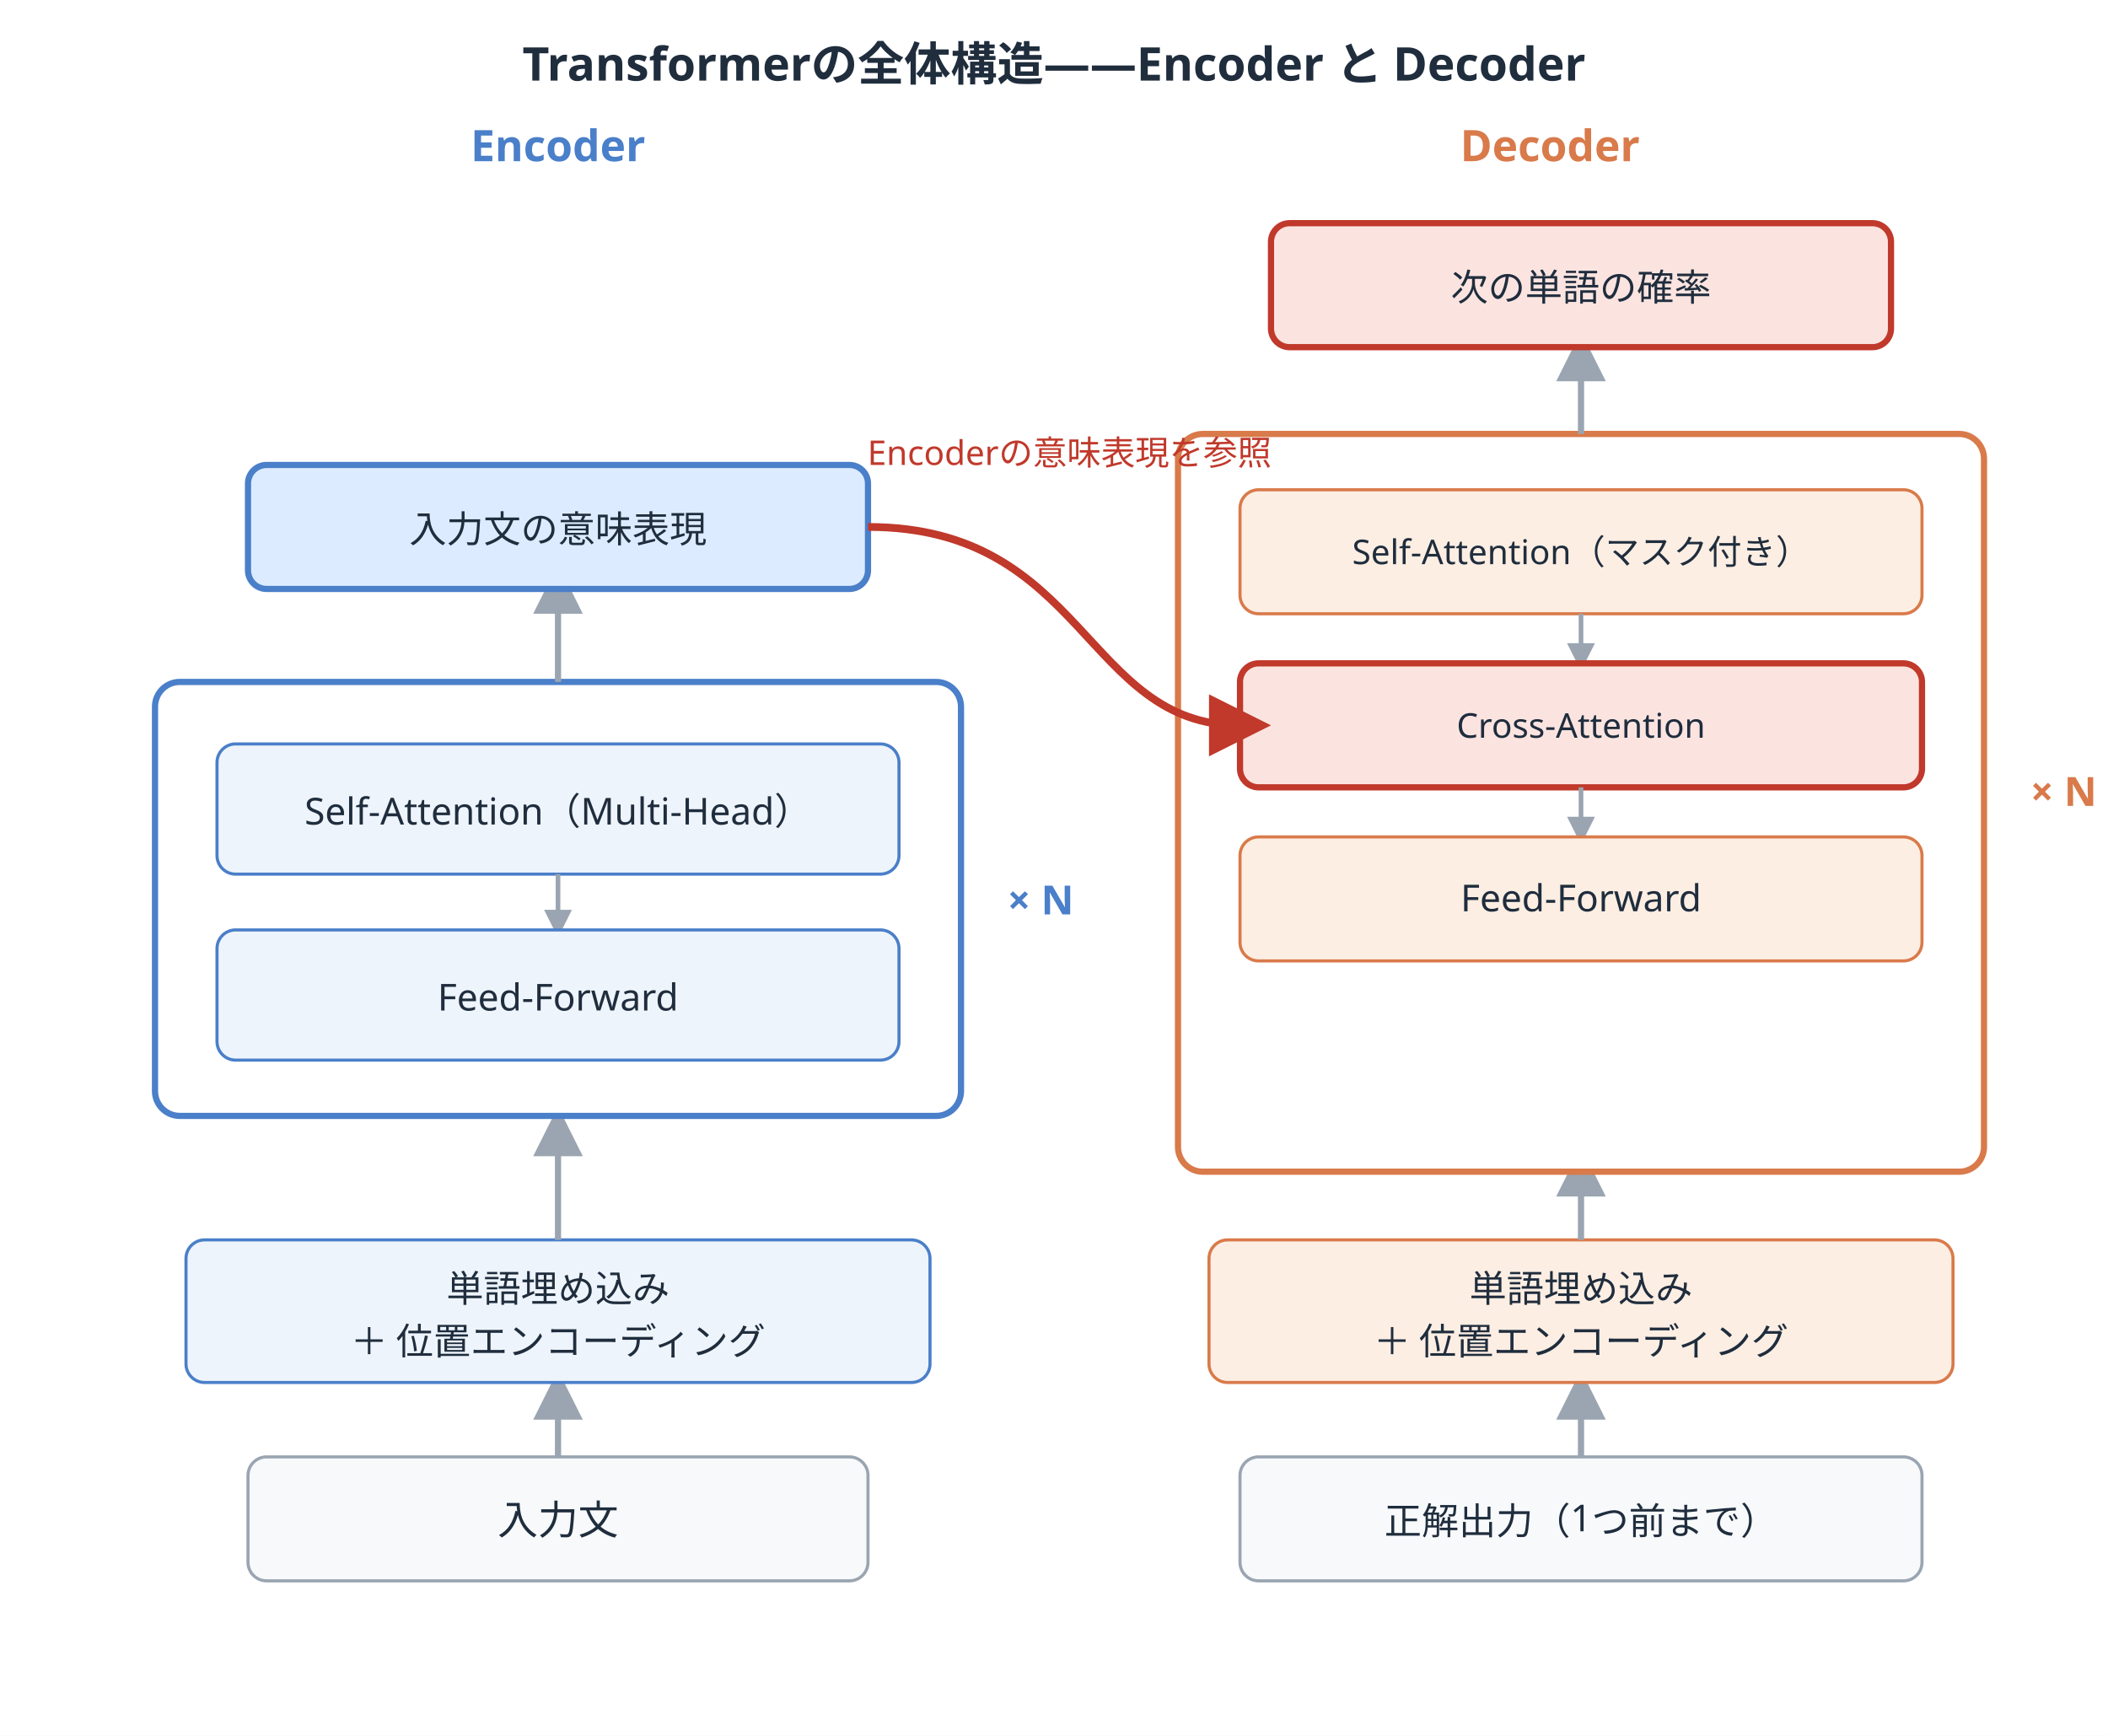
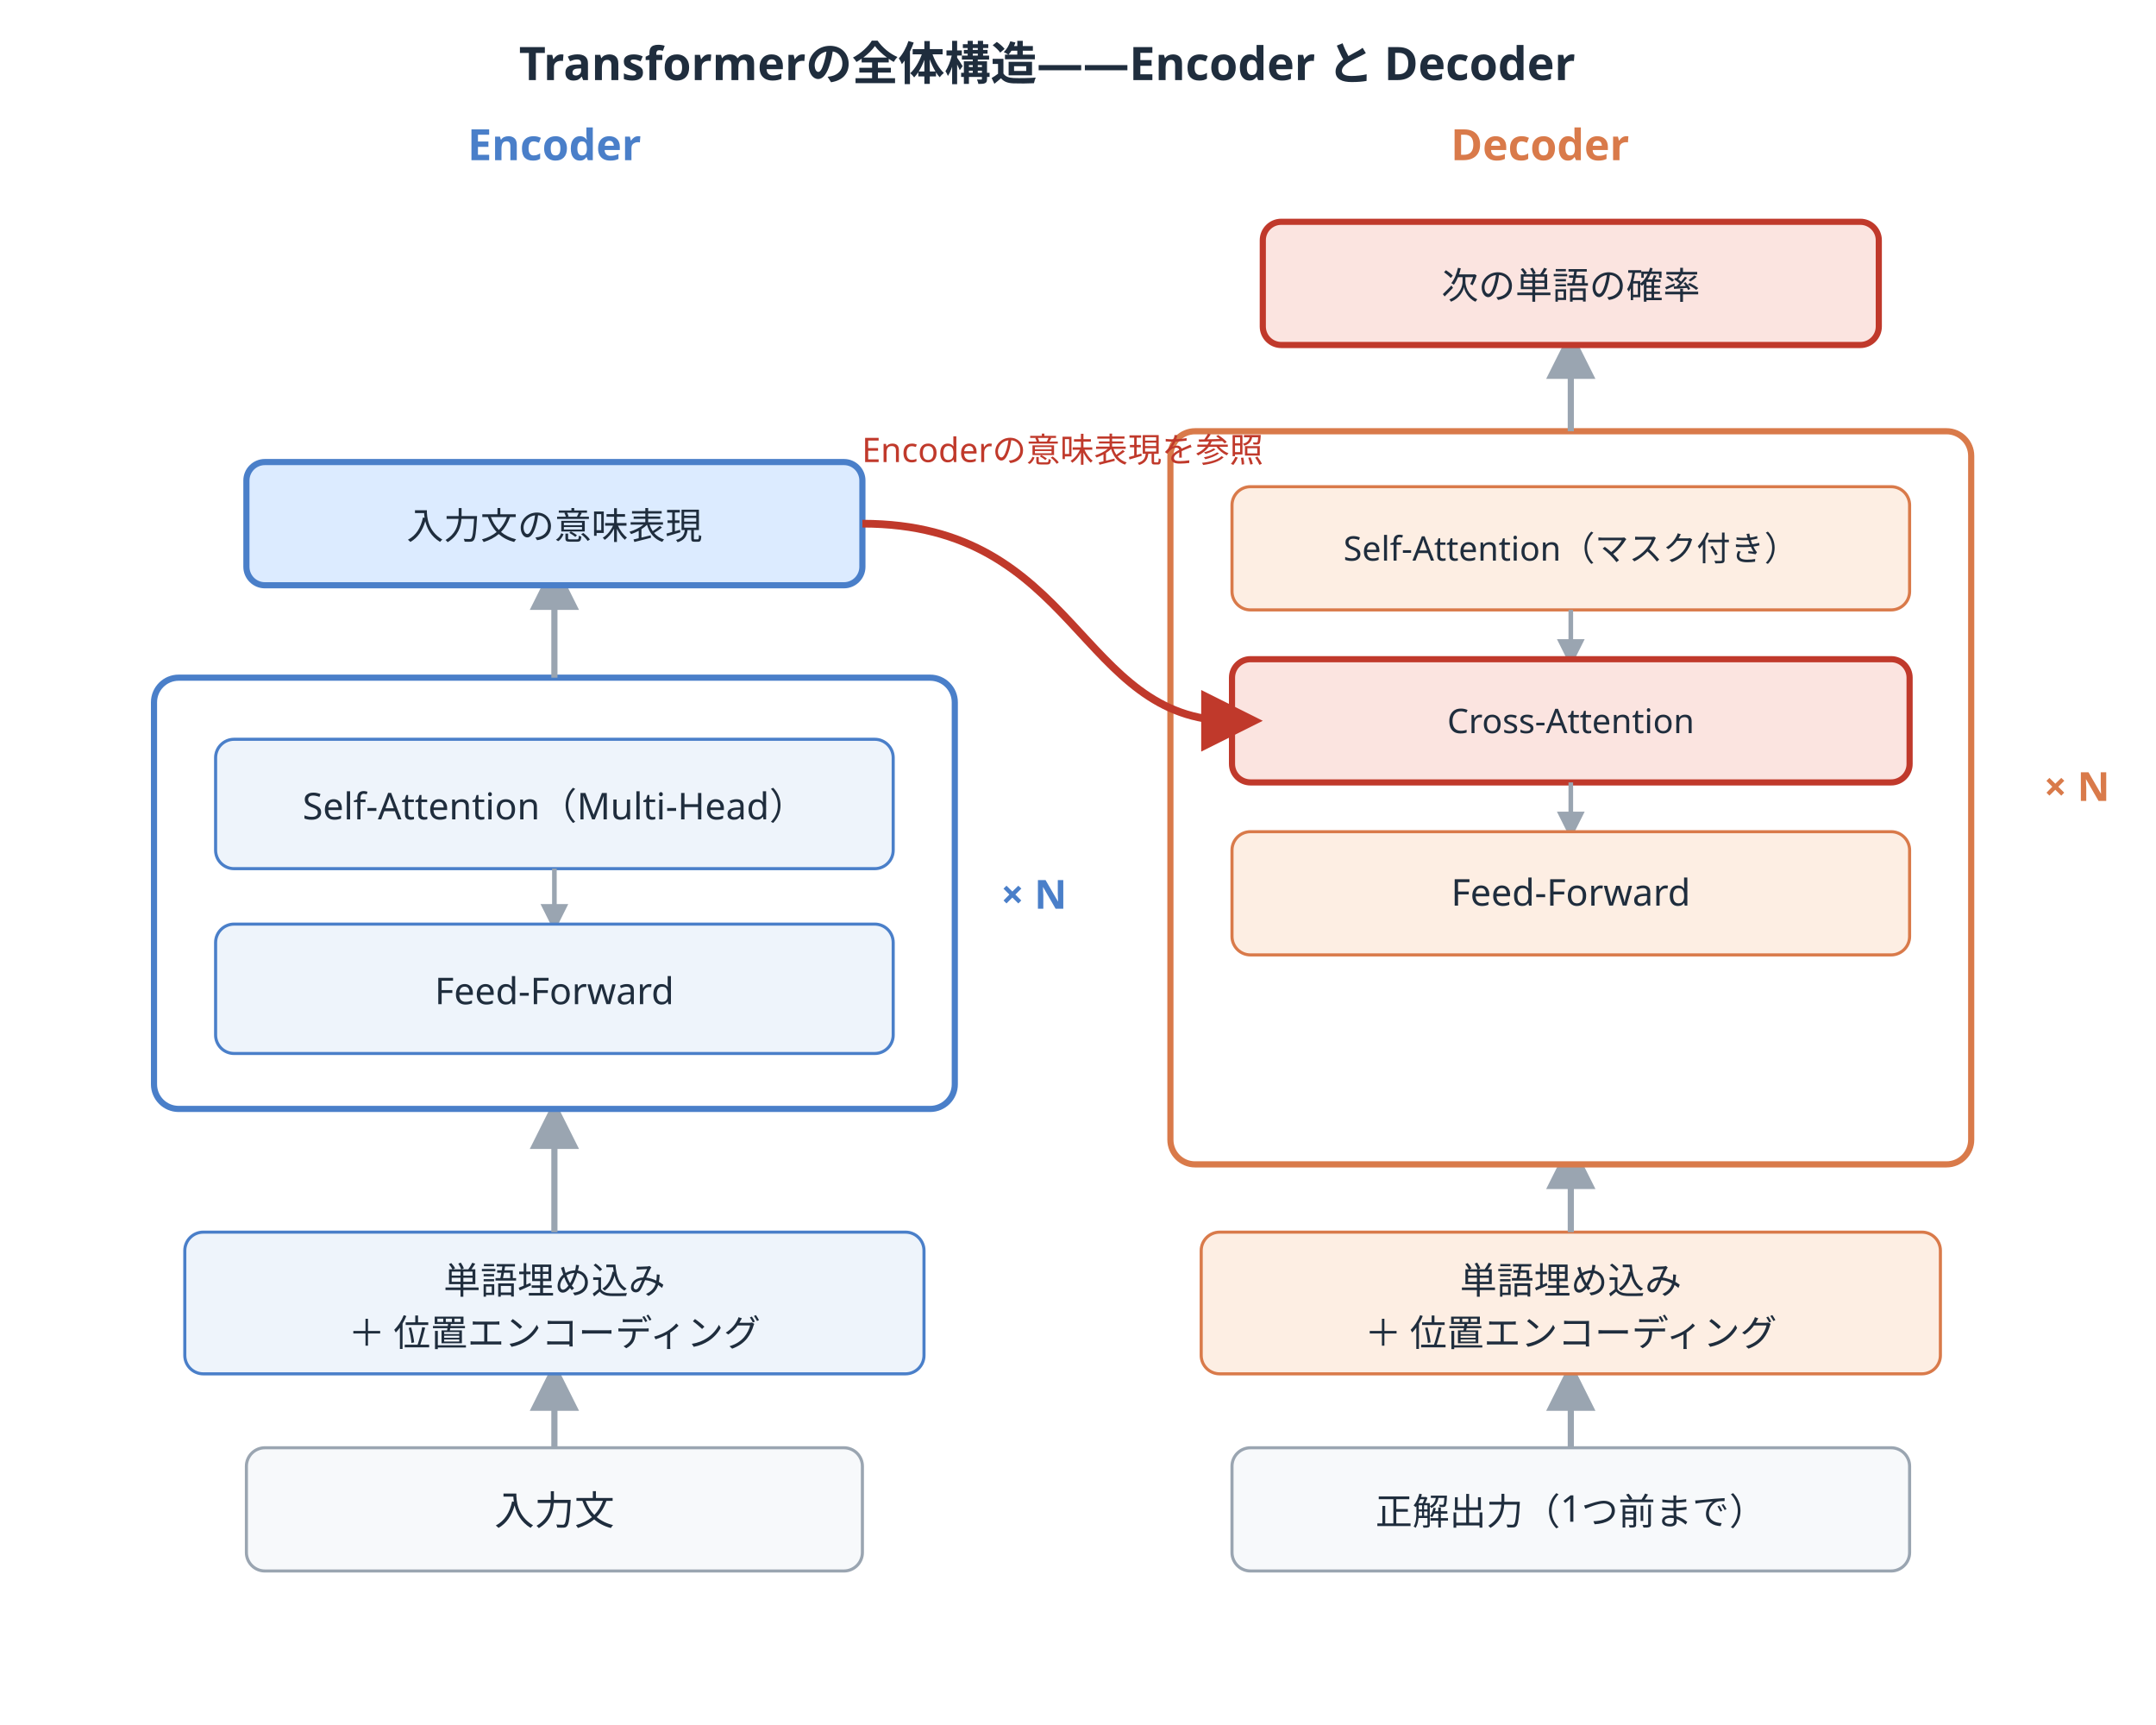
- <svg xmlns="http://www.w3.org/2000/svg" viewBox="0 0 680 560" width="100%" font-family="'Hiragino Sans','Yu Gothic',sans-serif">
-   <rect x="0" y="0" width="680" height="560" fill="#ffffff" />
+ <svg xmlns="http://www.w3.org/2000/svg" viewBox="0 0 700 560" width="100%" font-family="'Hiragino Sans','Yu Gothic',sans-serif">
+   <rect x="0" y="0" width="700" height="560" fill="#ffffff" />
  <text x="340" y="26" text-anchor="middle" font-size="15" font-weight="bold" fill="#1f2d3d">
    Transformerの全体構造——Encoder と Decoder
  </text>
  <text x="180" y="52" text-anchor="middle" font-size="14" font-weight="bold" fill="#4a7fc9">Encoder</text>
  <text x="500" y="52" text-anchor="middle" font-size="14" font-weight="bold" fill="#d97a4a">Decoder</text>
  <rect x="80" y="470" width="200" height="40" rx="6" fill="#f7f9fb" stroke="#9aa5b1" />
  <text x="180" y="495" text-anchor="middle" font-size="13" fill="#1f2d3d">入力文</text>
  <line x1="180" y1="470" x2="180" y2="450" stroke="#9aa5b1" stroke-width="2" marker-end="url(#arrow)" />
  <rect x="60" y="400" width="240" height="46" rx="6" fill="#eef4fb" stroke="#4a7fc9" />
  <text x="180" y="420" text-anchor="middle" font-size="12" fill="#1f2d3d">単語埋め込み</text>
  <text x="180" y="437" text-anchor="middle" font-size="12" fill="#1f2d3d">＋ 位置エンコーディング</text>
  <line x1="180" y1="400" x2="180" y2="365" stroke="#9aa5b1" stroke-width="2" marker-end="url(#arrow)" />
  <rect x="50" y="220" width="260" height="140" rx="8" fill="#ffffff" stroke="#4a7fc9" stroke-width="2" />
  <rect x="70" y="240" width="220" height="42" rx="6" fill="#eef4fb" stroke="#4a7fc9" />
  <text x="180" y="266" text-anchor="middle" font-size="12" fill="#1f2d3d">Self-Attention（Multi-Head）</text>
  <line x1="180" y1="282" x2="180" y2="298" stroke="#9aa5b1" stroke-width="1.5" marker-end="url(#arrowsm)" />
  <rect x="70" y="300" width="220" height="42" rx="6" fill="#eef4fb" stroke="#4a7fc9" />
  <text x="180" y="326" text-anchor="middle" font-size="12" fill="#1f2d3d">Feed-Forward</text>
  <text x="325" y="295" font-size="13" font-weight="bold" fill="#4a7fc9">× N</text>
  <line x1="180" y1="220" x2="180" y2="190" stroke="#9aa5b1" stroke-width="2" marker-end="url(#arrow)" />
  <rect x="80" y="150" width="200" height="40" rx="6" fill="#dcebff" stroke="#4a7fc9" stroke-width="2" />
  <text x="180" y="175" text-anchor="middle" font-size="12" fill="#1f2d3d">入力文の意味表現</text>
  <rect x="400" y="470" width="220" height="40" rx="6" fill="#f7f9fb" stroke="#9aa5b1" />
  <text x="510" y="495" text-anchor="middle" font-size="12" fill="#1f2d3d">正解出力（1つ前まで）</text>
  <line x1="510" y1="470" x2="510" y2="450" stroke="#9aa5b1" stroke-width="2" marker-end="url(#arrow)" />
  <rect x="390" y="400" width="240" height="46" rx="6" fill="#fdeee3" stroke="#d97a4a" />
  <text x="510" y="420" text-anchor="middle" font-size="12" fill="#1f2d3d">単語埋め込み</text>
  <text x="510" y="437" text-anchor="middle" font-size="12" fill="#1f2d3d">＋ 位置エンコーディング</text>
  <line x1="510" y1="400" x2="510" y2="378" stroke="#9aa5b1" stroke-width="2" marker-end="url(#arrow)" />
  <rect x="380" y="140" width="260" height="238" rx="8" fill="#ffffff" stroke="#d97a4a" stroke-width="2" />
  <rect x="400" y="158" width="220" height="40" rx="6" fill="#fdeee3" stroke="#d97a4a" />
  <text x="510" y="182" text-anchor="middle" font-size="11" fill="#1f2d3d">Self-Attention（マスク付き）</text>
  <line x1="510" y1="198" x2="510" y2="212" stroke="#9aa5b1" stroke-width="1.5" marker-end="url(#arrowsm)" />
  <rect x="400" y="214" width="220" height="40" rx="6" fill="#fbe4e0" stroke="#c0392b" stroke-width="2" />
  <text x="510" y="238" text-anchor="middle" font-size="11" fill="#1f2d3d">Cross-Attention</text>
  <line x1="510" y1="254" x2="510" y2="268" stroke="#9aa5b1" stroke-width="1.5" marker-end="url(#arrowsm)" />
  <rect x="400" y="270" width="220" height="40" rx="6" fill="#fdeee3" stroke="#d97a4a" />
  <text x="510" y="294" text-anchor="middle" font-size="12" fill="#1f2d3d">Feed-Forward</text>
-   <text x="655" y="260" font-size="13" font-weight="bold" fill="#d97a4a">× N</text>
+   <text x="685" y="260" text-anchor="end" font-size="13" font-weight="bold" fill="#d97a4a">× N</text>
  <line x1="510" y1="140" x2="510" y2="115" stroke="#9aa5b1" stroke-width="2" marker-end="url(#arrow)" />
  <rect x="410" y="72" width="200" height="40" rx="6" fill="#fbe4e0" stroke="#c0392b" stroke-width="2" />
  <text x="510" y="97" text-anchor="middle" font-size="12" fill="#1f2d3d">次の単語の確率</text>
  <path d="M 280,170 C 350,170 350,234 400,234" fill="none" stroke="#c0392b" stroke-width="2.5" marker-end="url(#arrowred)" />
  <text x="345" y="150" text-anchor="middle" font-size="11" fill="#c0392b">Encoderの意味表現を参照</text>
  <defs>
    <marker id="arrow" markerWidth="8" markerHeight="8" refX="4" refY="4" orient="auto">
      <path d="M0,0 L8,4 L0,8 Z" fill="#9aa5b1" />
    </marker>
    <marker id="arrowsm" markerWidth="6" markerHeight="6" refX="3" refY="3" orient="auto">
      <path d="M0,0 L6,3 L0,6 Z" fill="#9aa5b1" />
    </marker>
    <marker id="arrowred" markerWidth="8" markerHeight="8" refX="4" refY="4" orient="auto">
      <path d="M0,0 L8,4 L0,8 Z" fill="#c0392b" />
    </marker>
  </defs>
</svg>
